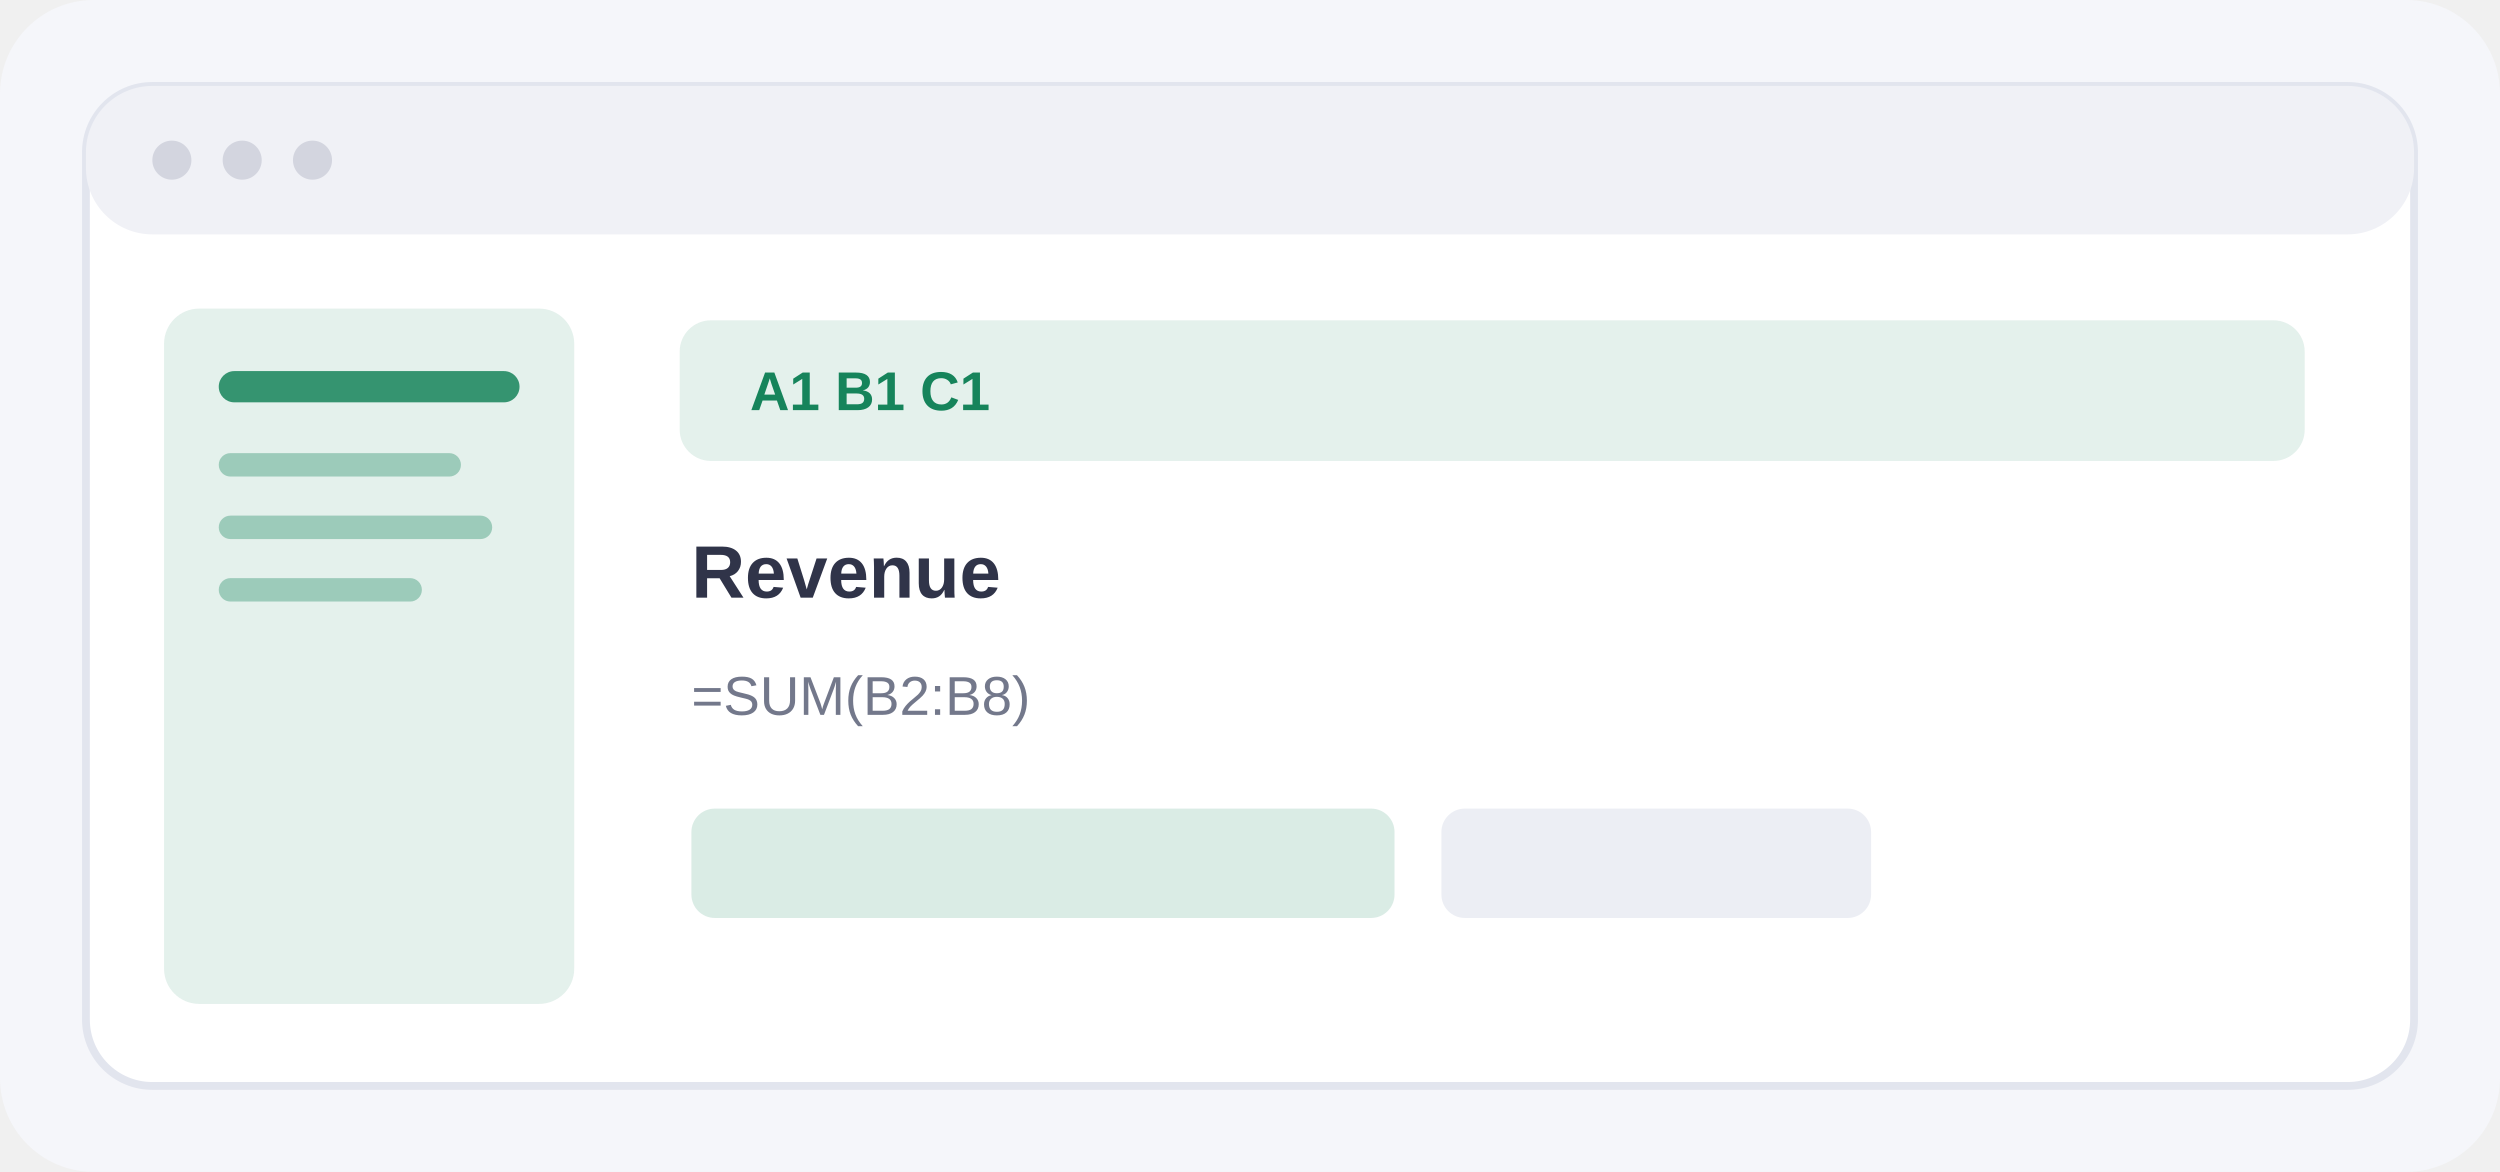
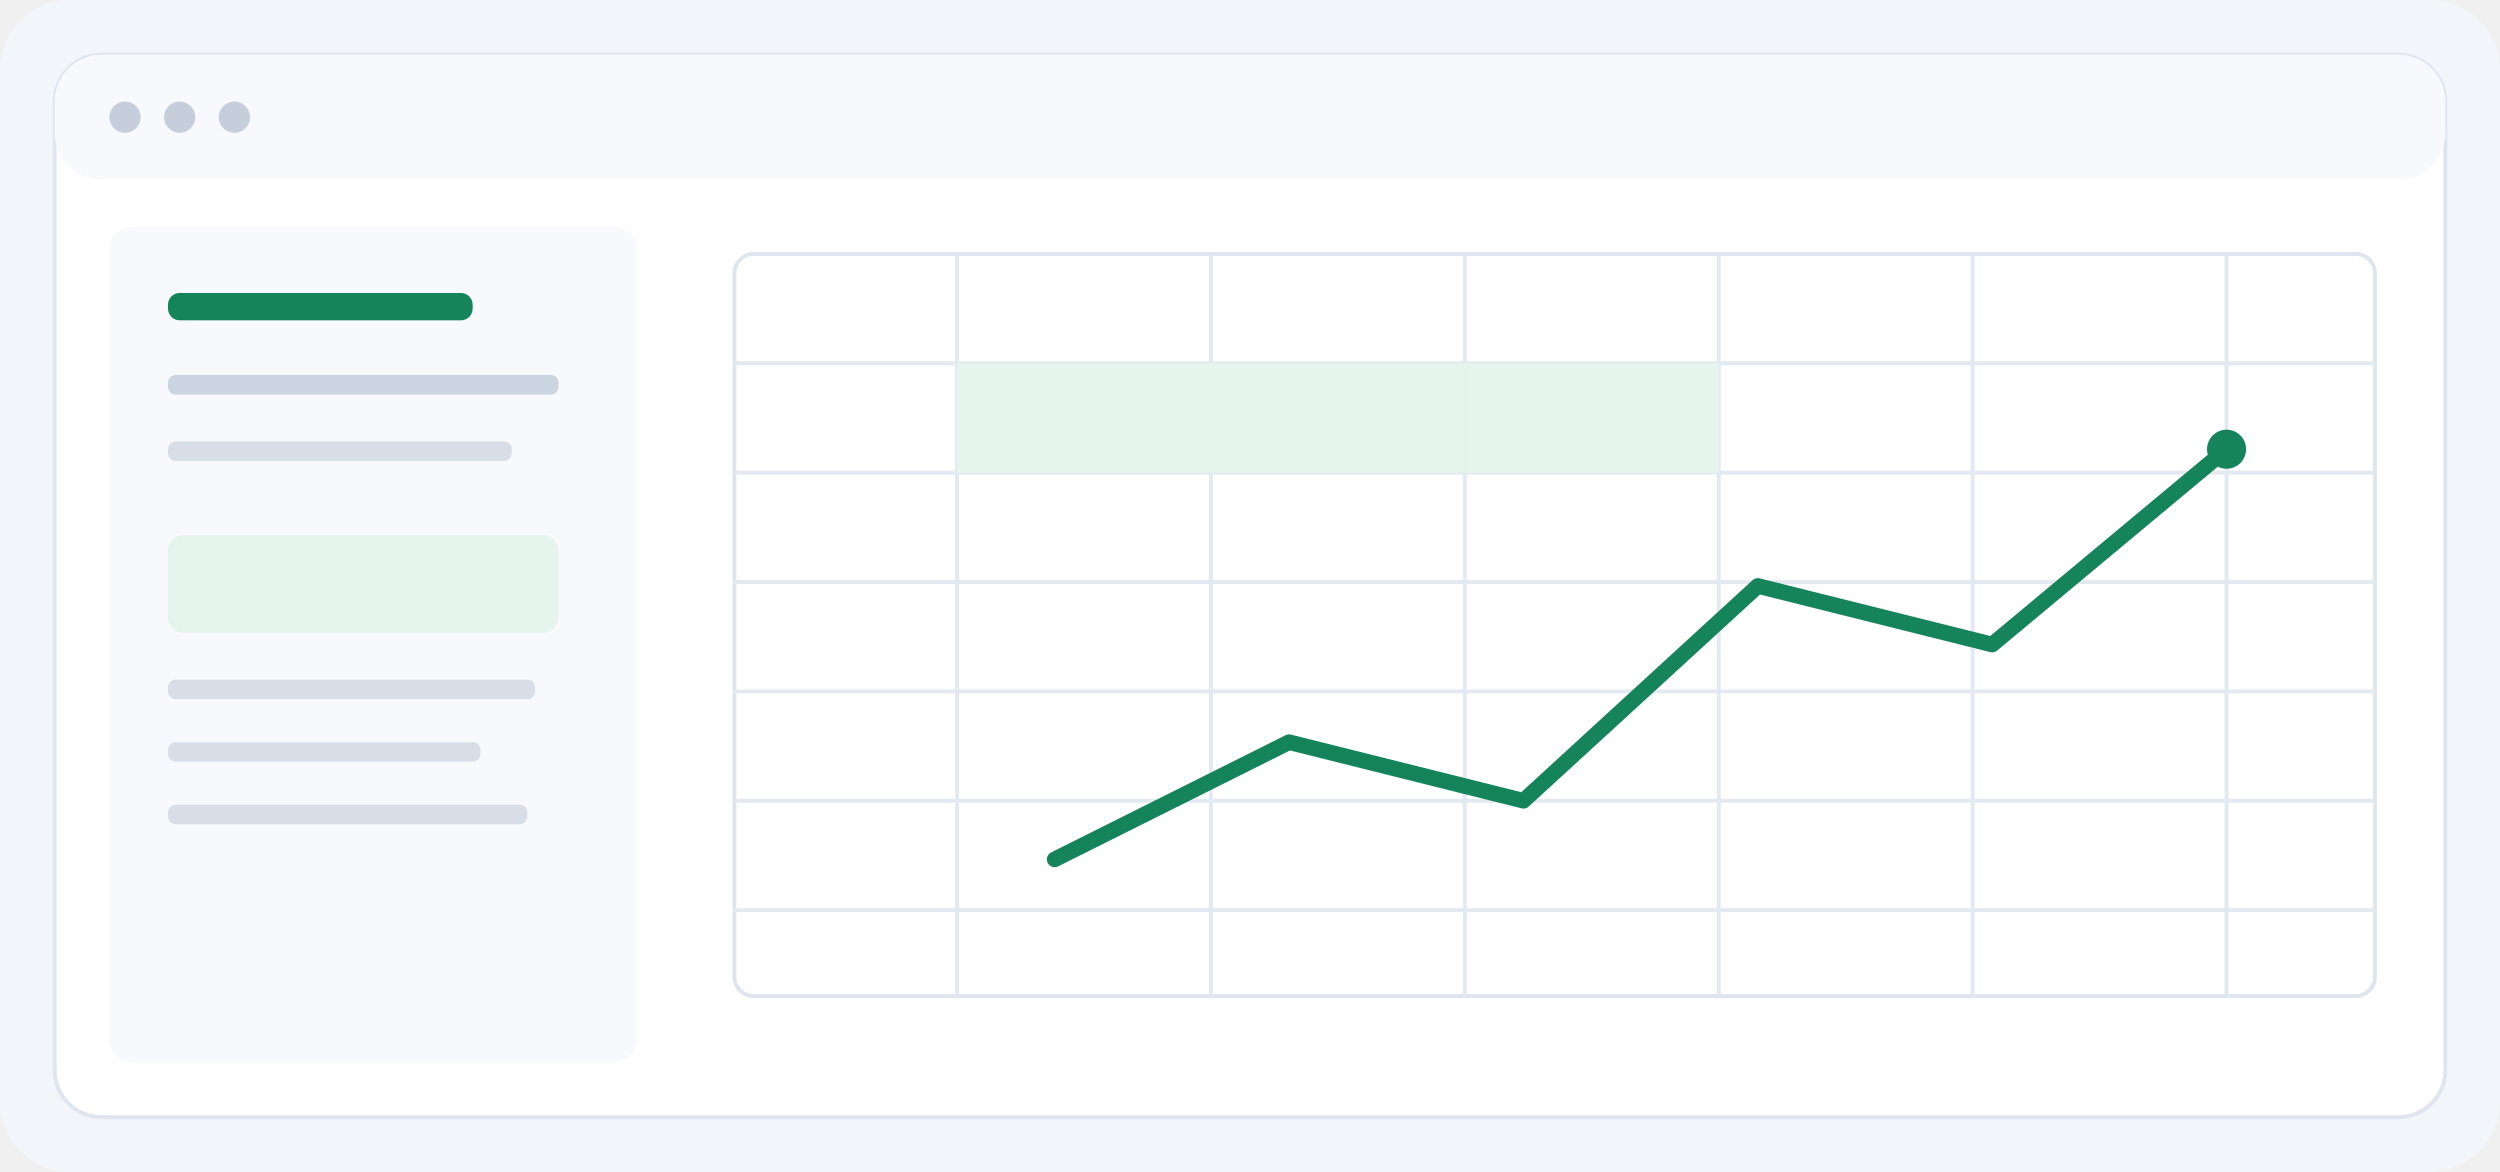
<svg xmlns="http://www.w3.org/2000/svg" viewBox="0 0 640 300" role="img" aria-labelledby="title desc">
-   <rect width="640" height="300" rx="24" fill="#f5f6fa" />
-   <rect x="22" y="22" width="596" height="256" rx="17" fill="#fff" stroke="#e2e5ee" stroke-width="2" />
-   <rect x="22" y="22" width="596" height="38" rx="17" fill="#f0f1f6" />
-   <circle cx="44" cy="41" r="5" fill="#d3d5df" />
-   <circle cx="62" cy="41" r="5" fill="#d3d5df" />
-   <circle cx="80" cy="41" r="5" fill="#d3d5df" />
-   <rect x="42" y="79" width="105" height="178" rx="9" fill="#16845b" opacity=".12" />
-   <rect x="56" y="95" width="77" height="8" rx="4" fill="#16845b" opacity=".85" />
-   <rect x="56" y="116" width="62" height="6" rx="3" fill="#16845b" opacity=".35" />
-   <rect x="56" y="132" width="70" height="6" rx="3" fill="#16845b" opacity=".35" />
-   <rect x="56" y="148" width="52" height="6" rx="3" fill="#16845b" opacity=".35" />
-   <rect x="174" y="82" width="416" height="36" rx="8" fill="#16845b" opacity=".12" />
-   <text x="192" y="105" font-family="Arial,sans-serif" font-size="14" font-weight="700" fill="#16845b">A1 B1 C1</text>
-   <text x="177" y="153" font-family="Arial,sans-serif" font-size="19" font-weight="700" fill="#303449">Revenue</text>
-   <text x="177" y="183" font-family="Arial,sans-serif" font-size="14" fill="#73788b">=SUM(B2:B8)</text>
-   <rect x="177" y="207" width="180" height="28" rx="6" fill="#16845b" opacity=".16" />
-   <rect x="369" y="207" width="110" height="28" rx="6" fill="#eceef4" />
+   <rect width="640" height="300" rx="18" fill="#f2f5f9" />
+   <rect x="14" y="14" width="612" height="272" rx="12" fill="#fff" stroke="#dfe5ee" />
+   <rect x="14" y="14" width="612" height="32" rx="12" fill="#f7f9fc" />
+   <circle cx="32" cy="30" r="4" fill="#c5ceda" />
+   <circle cx="46" cy="30" r="4" fill="#c5ceda" />
+   <circle cx="60" cy="30" r="4" fill="#c5ceda" />
+   <rect x="28" y="58" width="135" height="214" rx="6" fill="#f7f9fc" />
+   <rect x="43" y="75" width="78" height="7" rx="3" fill="#16845b" />
+   <rect x="43" y="96" width="100" height="5" rx="2" fill="#cbd4e1" />
+   <rect x="43" y="113" width="88" height="5" rx="2" fill="#d7dee8" />
+   <rect x="43" y="137" width="100" height="25" rx="4" fill="#e5f4ed" />
+   <rect x="43" y="174" width="94" height="5" rx="2" fill="#d7dee8" />
+   <rect x="43" y="190" width="80" height="5" rx="2" fill="#d7dee8" />
+   <rect x="43" y="206" width="92" height="5" rx="2" fill="#d7dee8" />
+   <rect x="188" y="65" width="420" height="190" rx="5" fill="#fff" stroke="#dfe5ee" />
+   <g stroke="#e3e9f0">
+     <path d="M188 93H608M188 121H608M188 149H608M188 177H608M188 205H608M188 233H608M245 65V255M310 65V255M375 65V255M440 65V255M505 65V255M570 65V255" />
+   </g>
+   <rect x="245" y="93" width="65" height="28" fill="#e5f4ed" />
+   <rect x="310" y="93" width="65" height="28" fill="#e5f4ed" />
+   <rect x="375" y="93" width="65" height="28" fill="#e5f4ed" />
+   <path d="M270 220L330 190L390 205L450 150L510 165L570 115" fill="none" stroke="#16845b" stroke-width="4" stroke-linecap="round" stroke-linejoin="round" />
+   <circle cx="570" cy="115" r="5" fill="#16845b" />
</svg>
